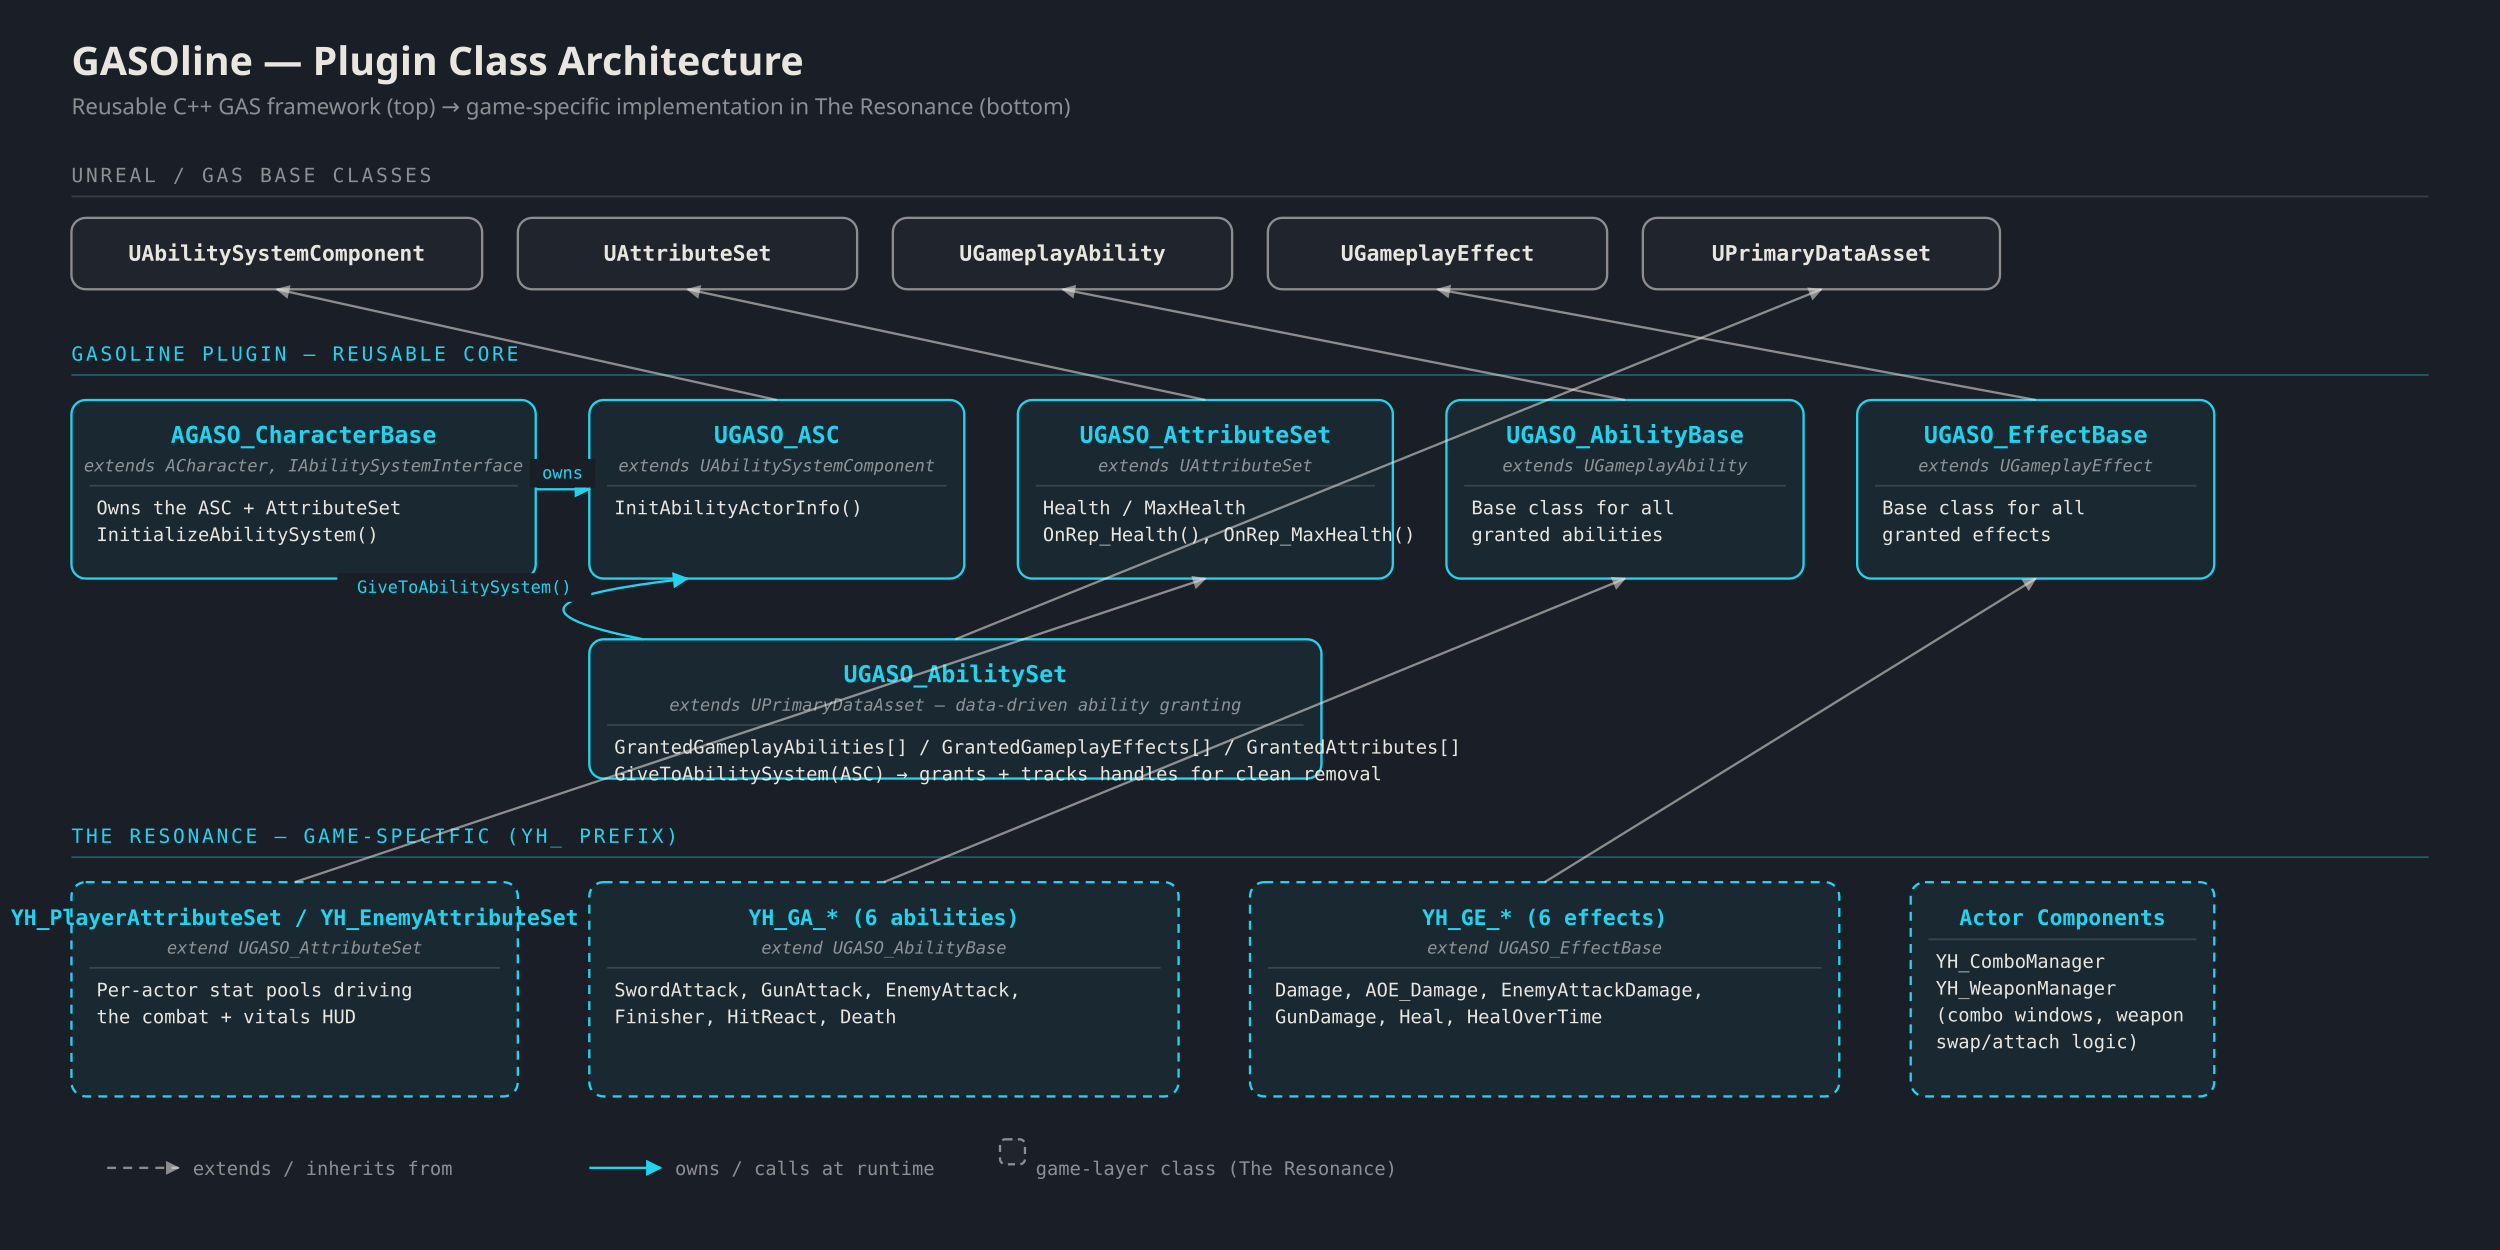
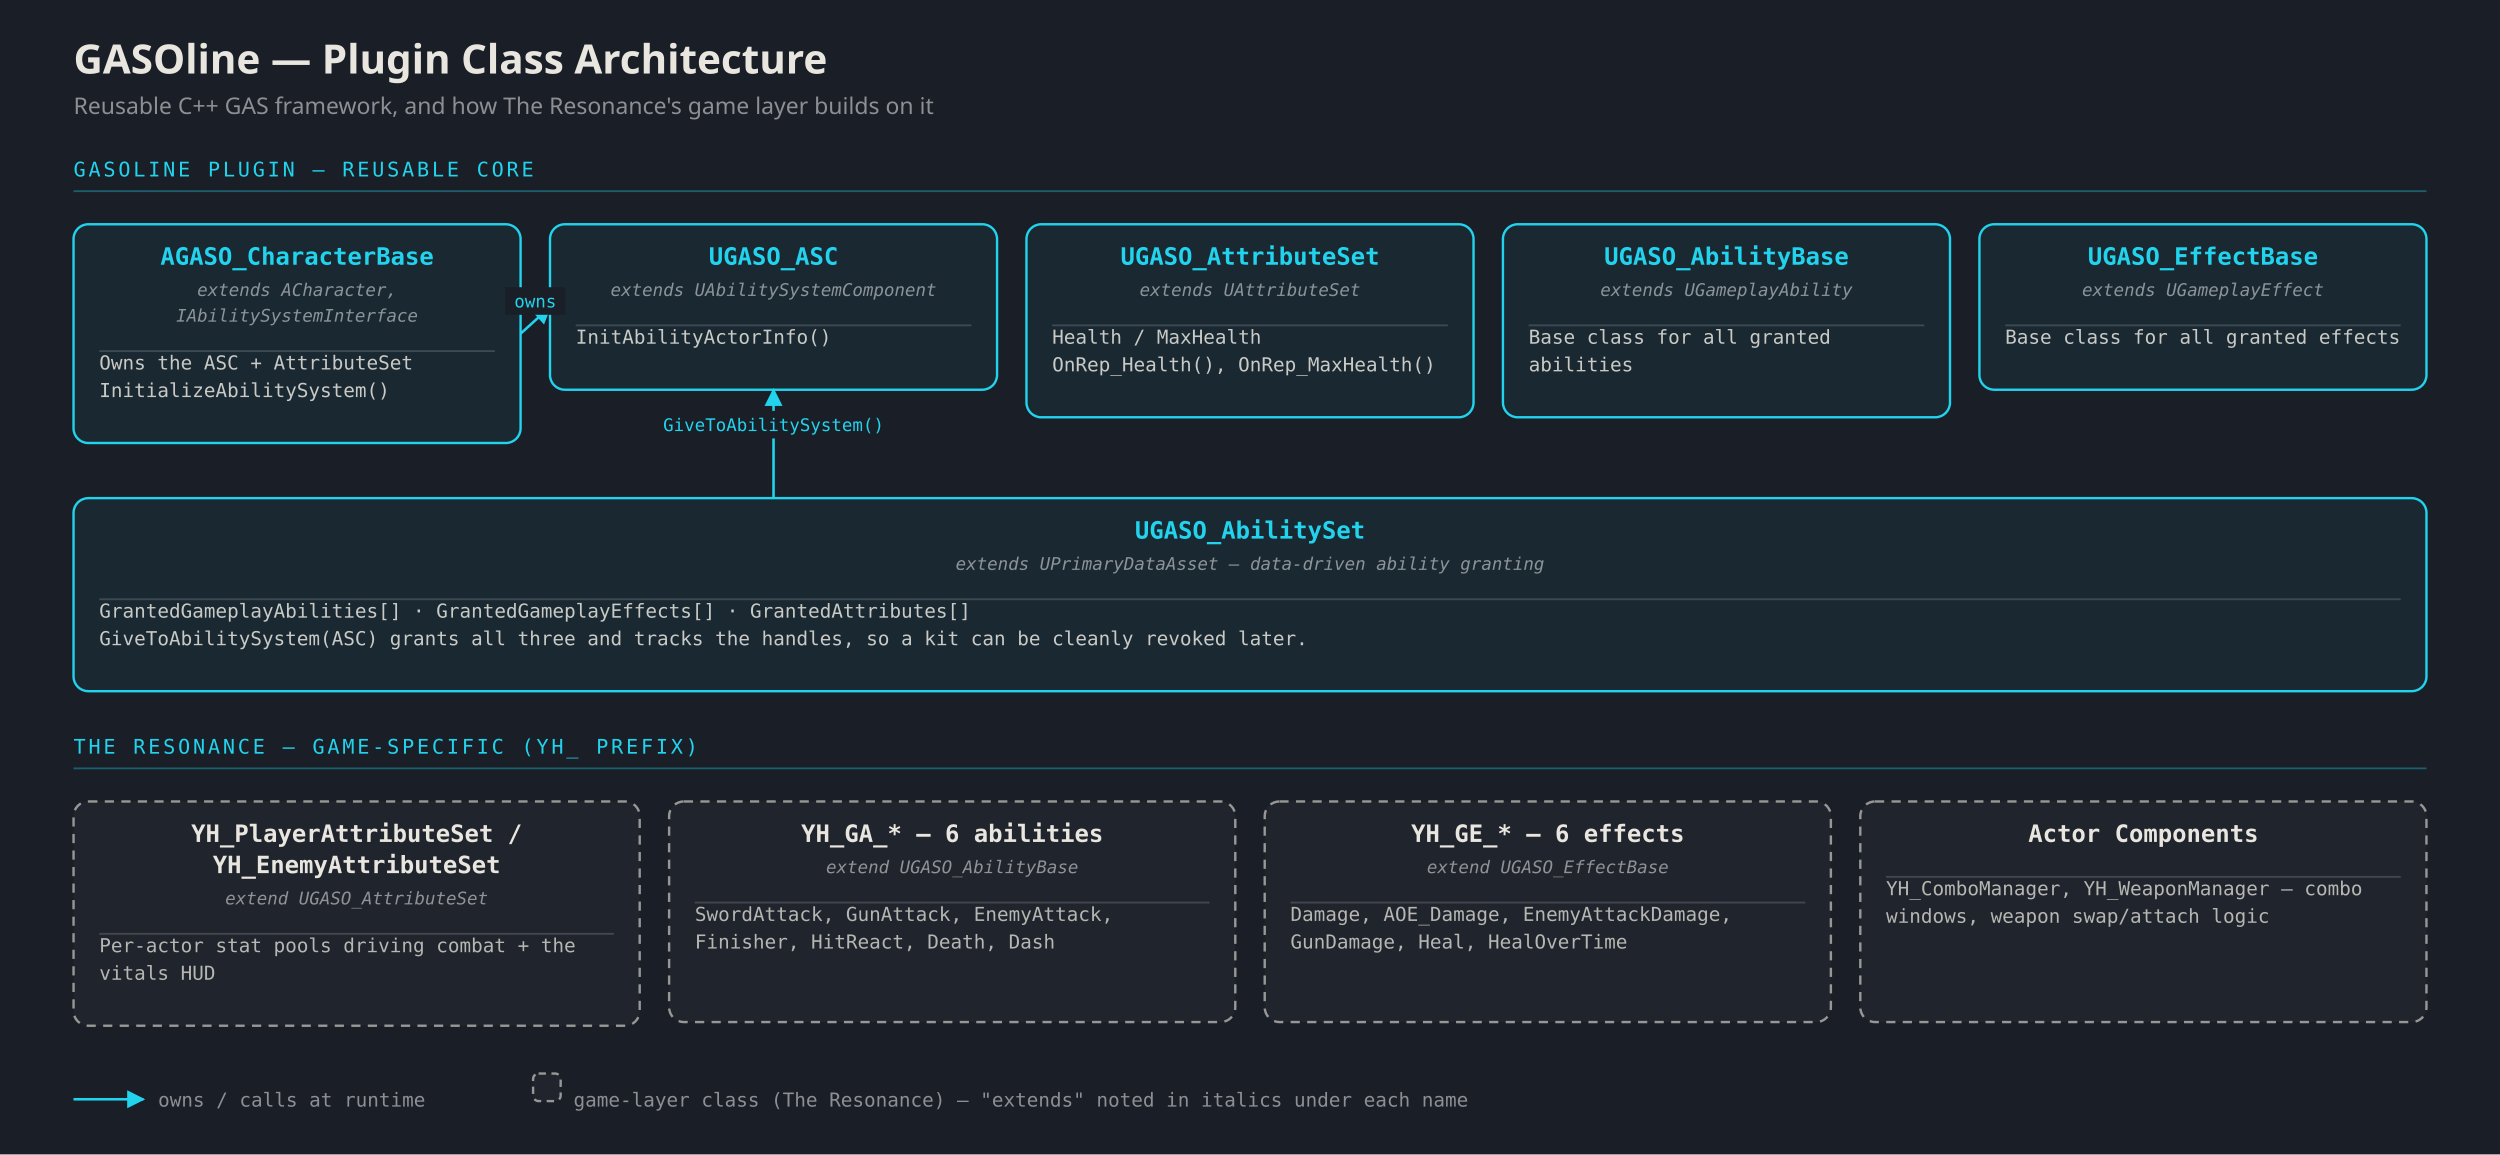
- <svg xmlns="http://www.w3.org/2000/svg" width="1400" height="700" viewBox="0 0 1400 700" font-family="Space Mono, monospace">
-   <rect width="1400" height="700" fill="#1a1e26" />
+ <svg xmlns="http://www.w3.org/2000/svg" width="1360" height="628" viewBox="0 0 1360 628" font-family="Space Mono, monospace">
+   <rect width="1360" height="628" fill="#1a1e26" />
  <defs>
    <marker id="arrow" viewBox="0 0 10 10" refX="9" refY="5" markerWidth="7" markerHeight="7" orient="auto-start-reverse">
      <path d="M0,0 L10,5 L0,10 z" fill="#22d3ee" />
    </marker>
-     <marker id="arrowDim" viewBox="0 0 10 10" refX="9" refY="5" markerWidth="6" markerHeight="6" orient="auto-start-reverse">
-       <path d="M0,0 L10,5 L0,10 z" fill="rgba(232,230,223,0.55)" />
-     </marker>
  </defs>
-   <text x="40" y="42" fill="#e8e6df" font-family="Montserrat, sans-serif" font-size="22" font-weight="700">GASOline — Plugin Class Architecture</text>
-   <text x="40" y="64" fill="rgba(255,255,255,0.5)" font-family="Montserrat, sans-serif" font-size="12.5">Reusable C++ GAS framework (top) → game-specific implementation in The Resonance (bottom)</text>
-   <text x="40" y="102" fill="rgba(255,255,255,0.5)" font-size="11" letter-spacing="1.5">UNREAL / GAS BASE CLASSES</text>
-   <line x1="40" y1="110" x2="1360" y2="110" stroke="rgba(255,255,255,0.14)" stroke-width="1" />
-   <rect x="40" y="122" width="230" height="40" rx="8" fill="rgba(255,255,255,0.03)" stroke="rgba(232,230,223,0.55)" stroke-width="1.3" />
-   <text x="155.0" y="146" text-anchor="middle" fill="#e8e6df" font-size="12" font-weight="700">UAbilitySystemComponent</text>
-   <rect x="290" y="122" width="190" height="40" rx="8" fill="rgba(255,255,255,0.03)" stroke="rgba(232,230,223,0.55)" stroke-width="1.3" />
-   <text x="385.0" y="146" text-anchor="middle" fill="#e8e6df" font-size="12" font-weight="700">UAttributeSet</text>
-   <rect x="500" y="122" width="190" height="40" rx="8" fill="rgba(255,255,255,0.03)" stroke="rgba(232,230,223,0.55)" stroke-width="1.3" />
-   <text x="595.0" y="146" text-anchor="middle" fill="#e8e6df" font-size="12" font-weight="700">UGameplayAbility</text>
-   <rect x="710" y="122" width="190" height="40" rx="8" fill="rgba(255,255,255,0.03)" stroke="rgba(232,230,223,0.55)" stroke-width="1.3" />
-   <text x="805.0" y="146" text-anchor="middle" fill="#e8e6df" font-size="12" font-weight="700">UGameplayEffect</text>
-   <rect x="920" y="122" width="200" height="40" rx="8" fill="rgba(255,255,255,0.03)" stroke="rgba(232,230,223,0.55)" stroke-width="1.3" />
-   <text x="1020.0" y="146" text-anchor="middle" fill="#e8e6df" font-size="12" font-weight="700">UPrimaryDataAsset</text>
-   <text x="40" y="202" fill="#22d3ee" font-size="11" letter-spacing="1.5">GASOLINE PLUGIN — REUSABLE CORE</text>
-   <line x1="40" y1="210" x2="1360" y2="210" stroke="rgba(34,211,238,0.35)" stroke-width="1" />
-   <rect x="40" y="224" width="260" height="100" rx="8" fill="rgba(34,211,238,0.06)" stroke="#22d3ee" stroke-width="1.3" />
-   <text x="170.0" y="248" text-anchor="middle" fill="#22d3ee" font-size="13" font-weight="700">AGASO_CharacterBase</text>
-   <text x="170.0" y="264" text-anchor="middle" fill="rgba(255,255,255,0.5)" font-size="9.5" font-style="italic">extends ACharacter, IAbilitySystemInterface</text>
-   <line x1="50" y1="272" x2="290" y2="272" stroke="rgba(255,255,255,0.14)" stroke-width="1" />
-   <text x="54" y="288" fill="#e8e6df" font-size="10.5">Owns the ASC + AttributeSet</text>
-   <text x="54" y="303" fill="#e8e6df" font-size="10.5">InitializeAbilitySystem()</text>
-   <rect x="330" y="224" width="210" height="100" rx="8" fill="rgba(34,211,238,0.06)" stroke="#22d3ee" stroke-width="1.3" />
-   <text x="435.0" y="248" text-anchor="middle" fill="#22d3ee" font-size="13" font-weight="700">UGASO_ASC</text>
-   <text x="435.0" y="264" text-anchor="middle" fill="rgba(255,255,255,0.5)" font-size="9.5" font-style="italic">extends UAbilitySystemComponent</text>
-   <line x1="340" y1="272" x2="530" y2="272" stroke="rgba(255,255,255,0.14)" stroke-width="1" />
-   <text x="344" y="288" fill="#e8e6df" font-size="10.5">InitAbilityActorInfo()</text>
-   <rect x="570" y="224" width="210" height="100" rx="8" fill="rgba(34,211,238,0.06)" stroke="#22d3ee" stroke-width="1.3" />
-   <text x="675.0" y="248" text-anchor="middle" fill="#22d3ee" font-size="13" font-weight="700">UGASO_AttributeSet</text>
-   <text x="675.0" y="264" text-anchor="middle" fill="rgba(255,255,255,0.5)" font-size="9.5" font-style="italic">extends UAttributeSet</text>
-   <line x1="580" y1="272" x2="770" y2="272" stroke="rgba(255,255,255,0.14)" stroke-width="1" />
-   <text x="584" y="288" fill="#e8e6df" font-size="10.5">Health / MaxHealth</text>
-   <text x="584" y="303" fill="#e8e6df" font-size="10.5">OnRep_Health(), OnRep_MaxHealth()</text>
-   <rect x="810" y="224" width="200" height="100" rx="8" fill="rgba(34,211,238,0.06)" stroke="#22d3ee" stroke-width="1.3" />
-   <text x="910.0" y="248" text-anchor="middle" fill="#22d3ee" font-size="13" font-weight="700">UGASO_AbilityBase</text>
-   <text x="910.0" y="264" text-anchor="middle" fill="rgba(255,255,255,0.5)" font-size="9.5" font-style="italic">extends UGameplayAbility</text>
-   <line x1="820" y1="272" x2="1000" y2="272" stroke="rgba(255,255,255,0.14)" stroke-width="1" />
-   <text x="824" y="288" fill="#e8e6df" font-size="10.5">Base class for all</text>
-   <text x="824" y="303" fill="#e8e6df" font-size="10.5">granted abilities</text>
-   <rect x="1040" y="224" width="200" height="100" rx="8" fill="rgba(34,211,238,0.06)" stroke="#22d3ee" stroke-width="1.3" />
-   <text x="1140.0" y="248" text-anchor="middle" fill="#22d3ee" font-size="13" font-weight="700">UGASO_EffectBase</text>
-   <text x="1140.0" y="264" text-anchor="middle" fill="rgba(255,255,255,0.5)" font-size="9.5" font-style="italic">extends UGameplayEffect</text>
-   <line x1="1050" y1="272" x2="1230" y2="272" stroke="rgba(255,255,255,0.14)" stroke-width="1" />
-   <text x="1054" y="288" fill="#e8e6df" font-size="10.5">Base class for all</text>
-   <text x="1054" y="303" fill="#e8e6df" font-size="10.5">granted effects</text>
-   <rect x="330" y="358" width="410" height="78" rx="8" fill="rgba(34,211,238,0.06)" stroke="#22d3ee" stroke-width="1.3" />
-   <text x="535.0" y="382" text-anchor="middle" fill="#22d3ee" font-size="13" font-weight="700">UGASO_AbilitySet</text>
-   <text x="535.0" y="398" text-anchor="middle" fill="rgba(255,255,255,0.5)" font-size="9.5" font-style="italic">extends UPrimaryDataAsset  —  data-driven ability granting</text>
-   <line x1="340" y1="406" x2="730" y2="406" stroke="rgba(255,255,255,0.14)" stroke-width="1" />
-   <text x="344" y="422" fill="#e8e6df" font-size="10.5">GrantedGameplayAbilities[] / GrantedGameplayEffects[] / GrantedAttributes[]</text>
-   <text x="344" y="437" fill="#e8e6df" font-size="10.5">GiveToAbilitySystem(ASC) → grants + tracks handles for clean removal</text>
-   <line x1="435.0" y1="224" x2="155.0" y2="162" stroke="rgba(232,230,223,0.55)" stroke-width="1.3" marker-end="url(#arrowDim)" />
-   <line x1="675.0" y1="224" x2="385.0" y2="162" stroke="rgba(232,230,223,0.55)" stroke-width="1.3" marker-end="url(#arrowDim)" />
-   <line x1="910.0" y1="224" x2="595.0" y2="162" stroke="rgba(232,230,223,0.55)" stroke-width="1.3" marker-end="url(#arrowDim)" />
-   <line x1="1140.0" y1="224" x2="805.0" y2="162" stroke="rgba(232,230,223,0.55)" stroke-width="1.3" marker-end="url(#arrowDim)" />
-   <line x1="535.0" y1="358" x2="1020.0" y2="162" stroke="rgba(232,230,223,0.55)" stroke-width="1.3" marker-end="url(#arrowDim)" />
-   <line x1="300" y1="274.0" x2="330" y2="274.0" stroke="#22d3ee" stroke-width="1.3" marker-end="url(#arrow)" />
-   <rect x="296.6" y="257.0" width="36.8" height="16" fill="#1a1e26" />
-   <text x="315.0" y="268.0" text-anchor="middle" fill="#22d3ee" font-size="9.5">owns</text>
-   <path d="M360,358 Q260,338 385,324" fill="none" stroke="#22d3ee" stroke-width="1.3" marker-end="url(#arrow)" />
-   <rect x="188.9" y="321" width="142.2" height="16" fill="#1a1e26" />
-   <text x="260" y="332" text-anchor="middle" fill="#22d3ee" font-size="9.5">GiveToAbilitySystem()</text>
-   <text x="40" y="472" fill="#22d3ee" font-size="11" letter-spacing="1.5">THE RESONANCE — GAME-SPECIFIC (YH_ PREFIX)</text>
-   <line x1="40" y1="480" x2="1360" y2="480" stroke="rgba(34,211,238,0.35)" stroke-width="1" />
-   <rect x="40" y="494" width="250" height="120" rx="8" fill="rgba(34,211,238,0.06)" stroke="#22d3ee" stroke-width="1.3" stroke-dasharray="5,4" />
-   <text x="165.0" y="518" text-anchor="middle" fill="#22d3ee" font-size="12" font-weight="700">YH_PlayerAttributeSet / YH_EnemyAttributeSet</text>
-   <text x="165.0" y="534" text-anchor="middle" fill="rgba(255,255,255,0.5)" font-size="9.5" font-style="italic">extend UGASO_AttributeSet</text>
-   <line x1="50" y1="542" x2="280" y2="542" stroke="rgba(255,255,255,0.14)" stroke-width="1" />
-   <text x="54" y="558" fill="#e8e6df" font-size="10.5">Per-actor stat pools driving</text>
-   <text x="54" y="573" fill="#e8e6df" font-size="10.5">the combat + vitals HUD</text>
-   <rect x="330" y="494" width="330" height="120" rx="8" fill="rgba(34,211,238,0.06)" stroke="#22d3ee" stroke-width="1.3" stroke-dasharray="5,4" />
-   <text x="495.0" y="518" text-anchor="middle" fill="#22d3ee" font-size="12" font-weight="700">YH_GA_* (6 abilities)</text>
-   <text x="495.0" y="534" text-anchor="middle" fill="rgba(255,255,255,0.5)" font-size="9.5" font-style="italic">extend UGASO_AbilityBase</text>
-   <line x1="340" y1="542" x2="650" y2="542" stroke="rgba(255,255,255,0.14)" stroke-width="1" />
-   <text x="344" y="558" fill="#e8e6df" font-size="10.5">SwordAttack, GunAttack, EnemyAttack,</text>
-   <text x="344" y="573" fill="#e8e6df" font-size="10.5">Finisher, HitReact, Death</text>
-   <rect x="700" y="494" width="330" height="120" rx="8" fill="rgba(34,211,238,0.06)" stroke="#22d3ee" stroke-width="1.3" stroke-dasharray="5,4" />
-   <text x="865.0" y="518" text-anchor="middle" fill="#22d3ee" font-size="12" font-weight="700">YH_GE_* (6 effects)</text>
-   <text x="865.0" y="534" text-anchor="middle" fill="rgba(255,255,255,0.5)" font-size="9.5" font-style="italic">extend UGASO_EffectBase</text>
-   <line x1="710" y1="542" x2="1020" y2="542" stroke="rgba(255,255,255,0.14)" stroke-width="1" />
-   <text x="714" y="558" fill="#e8e6df" font-size="10.5">Damage, AOE_Damage, EnemyAttackDamage,</text>
-   <text x="714" y="573" fill="#e8e6df" font-size="10.5">GunDamage, Heal, HealOverTime</text>
-   <rect x="1070" y="494" width="170" height="120" rx="8" fill="rgba(34,211,238,0.06)" stroke="#22d3ee" stroke-width="1.3" stroke-dasharray="5,4" />
-   <text x="1155.0" y="518" text-anchor="middle" fill="#22d3ee" font-size="12" font-weight="700">Actor Components</text>
-   <line x1="1080" y1="526" x2="1230" y2="526" stroke="rgba(255,255,255,0.14)" stroke-width="1" />
-   <text x="1084" y="542" fill="#e8e6df" font-size="10.5">YH_ComboManager</text>
-   <text x="1084" y="557" fill="#e8e6df" font-size="10.5">YH_WeaponManager</text>
-   <text x="1084" y="572" fill="#e8e6df" font-size="10.5">(combo windows, weapon</text>
-   <text x="1084" y="587" fill="#e8e6df" font-size="10.5">swap/attach logic)</text>
-   <line x1="165.0" y1="494" x2="675.0" y2="324" stroke="rgba(232,230,223,0.55)" stroke-width="1.3" marker-end="url(#arrowDim)" />
-   <line x1="495.0" y1="494" x2="910.0" y2="324" stroke="rgba(232,230,223,0.55)" stroke-width="1.3" marker-end="url(#arrowDim)" />
-   <line x1="865.0" y1="494" x2="1140.0" y2="324" stroke="rgba(232,230,223,0.55)" stroke-width="1.3" marker-end="url(#arrowDim)" />
-   <line x1="60" y1="654" x2="100" y2="654" stroke="rgba(232,230,223,0.55)" stroke-width="1.3" stroke-dasharray="5,4" marker-end="url(#arrowDim)" />
-   <text x="108" y="658" fill="rgba(255,255,255,0.5)" font-size="10.5">extends / inherits from</text>
-   <line x1="330" y1="654" x2="370" y2="654" stroke="#22d3ee" stroke-width="1.3" marker-end="url(#arrow)" />
-   <text x="378" y="658" fill="rgba(255,255,255,0.5)" font-size="10.5">owns / calls at runtime</text>
-   <rect x="560" y="638" width="14" height="14" rx="3" fill="rgba(255,255,255,0.03)" stroke="rgba(232,230,223,0.55)" stroke-width="1.3" stroke-dasharray="4,3" />
-   <text x="580" y="658" fill="rgba(255,255,255,0.5)" font-size="10.5">game-layer class (The Resonance)</text>
+   <text x="40" y="40" fill="#e8e6df" font-family="Montserrat, sans-serif" font-size="22" font-weight="700">GASOline — Plugin Class Architecture</text>
+   <text x="40" y="62" fill="rgba(255,255,255,0.5)" font-family="Montserrat, sans-serif" font-size="12.5">Reusable C++ GAS framework, and how The Resonance's game layer builds on it</text>
+   <text x="40" y="96" fill="#22d3ee" font-size="11" letter-spacing="1.5">GASOLINE PLUGIN — REUSABLE CORE</text>
+   <line x1="40" y1="104" x2="1320" y2="104" stroke="rgba(34,211,238,0.35)" stroke-width="1" />
+   <rect x="40.0" y="122" width="243.2" height="119" rx="8" fill="rgba(34,211,238,0.06)" stroke="#22d3ee" stroke-width="1.3" />
+   <text x="161.6" y="144" text-anchor="middle" fill="#22d3ee" font-size="13" font-weight="700">AGASO_CharacterBase</text>
+   <text x="161.6" y="161" text-anchor="middle" fill="rgba(255,255,255,0.5)" font-size="9.5" font-style="italic">extends ACharacter,</text>
+   <text x="161.6" y="175" text-anchor="middle" fill="rgba(255,255,255,0.5)" font-size="9.5" font-style="italic">IAbilitySystemInterface</text>
+   <line x1="54.0" y1="191" x2="269.2" y2="191" stroke="rgba(255,255,255,0.16)" stroke-width="1" />
+   <text x="54.0" y="201" fill="rgba(232,230,223,0.85)" font-size="10.5">Owns the ASC + AttributeSet</text>
+   <text x="54.0" y="216" fill="rgba(232,230,223,0.85)" font-size="10.5">InitializeAbilitySystem()</text>
+   <rect x="299.2" y="122" width="243.2" height="90" rx="8" fill="rgba(34,211,238,0.06)" stroke="#22d3ee" stroke-width="1.3" />
+   <text x="420.8" y="144" text-anchor="middle" fill="#22d3ee" font-size="13" font-weight="700">UGASO_ASC</text>
+   <text x="420.8" y="161" text-anchor="middle" fill="rgba(255,255,255,0.5)" font-size="9.5" font-style="italic">extends UAbilitySystemComponent</text>
+   <line x1="313.2" y1="177" x2="528.4" y2="177" stroke="rgba(255,255,255,0.16)" stroke-width="1" />
+   <text x="313.2" y="187" fill="rgba(232,230,223,0.85)" font-size="10.5">InitAbilityActorInfo()</text>
+   <rect x="558.4" y="122" width="243.2" height="105" rx="8" fill="rgba(34,211,238,0.06)" stroke="#22d3ee" stroke-width="1.3" />
+   <text x="680.0" y="144" text-anchor="middle" fill="#22d3ee" font-size="13" font-weight="700">UGASO_AttributeSet</text>
+   <text x="680.0" y="161" text-anchor="middle" fill="rgba(255,255,255,0.5)" font-size="9.5" font-style="italic">extends UAttributeSet</text>
+   <line x1="572.4" y1="177" x2="787.6" y2="177" stroke="rgba(255,255,255,0.16)" stroke-width="1" />
+   <text x="572.4" y="187" fill="rgba(232,230,223,0.85)" font-size="10.5">Health / MaxHealth</text>
+   <text x="572.4" y="202" fill="rgba(232,230,223,0.85)" font-size="10.5">OnRep_Health(), OnRep_MaxHealth()</text>
+   <rect x="817.6" y="122" width="243.2" height="105" rx="8" fill="rgba(34,211,238,0.06)" stroke="#22d3ee" stroke-width="1.3" />
+   <text x="939.2" y="144" text-anchor="middle" fill="#22d3ee" font-size="13" font-weight="700">UGASO_AbilityBase</text>
+   <text x="939.2" y="161" text-anchor="middle" fill="rgba(255,255,255,0.5)" font-size="9.5" font-style="italic">extends UGameplayAbility</text>
+   <line x1="831.6" y1="177" x2="1046.8" y2="177" stroke="rgba(255,255,255,0.16)" stroke-width="1" />
+   <text x="831.6" y="187" fill="rgba(232,230,223,0.85)" font-size="10.5">Base class for all granted</text>
+   <text x="831.6" y="202" fill="rgba(232,230,223,0.85)" font-size="10.5">abilities</text>
+   <rect x="1076.8" y="122" width="243.2" height="90" rx="8" fill="rgba(34,211,238,0.06)" stroke="#22d3ee" stroke-width="1.3" />
+   <text x="1198.4" y="144" text-anchor="middle" fill="#22d3ee" font-size="13" font-weight="700">UGASO_EffectBase</text>
+   <text x="1198.4" y="161" text-anchor="middle" fill="rgba(255,255,255,0.5)" font-size="9.5" font-style="italic">extends UGameplayEffect</text>
+   <line x1="1090.8" y1="177" x2="1306.0" y2="177" stroke="rgba(255,255,255,0.16)" stroke-width="1" />
+   <text x="1090.8" y="187" fill="rgba(232,230,223,0.85)" font-size="10.5">Base class for all granted effects</text>
+   <rect x="40" y="271" width="1280" height="105" rx="8" fill="rgba(34,211,238,0.06)" stroke="#22d3ee" stroke-width="1.3" />
+   <text x="680.0" y="293" text-anchor="middle" fill="#22d3ee" font-size="13" font-weight="700">UGASO_AbilitySet</text>
+   <text x="680.0" y="310" text-anchor="middle" fill="rgba(255,255,255,0.5)" font-size="9.5" font-style="italic">extends UPrimaryDataAsset — data-driven ability granting</text>
+   <line x1="54" y1="326" x2="1306" y2="326" stroke="rgba(255,255,255,0.16)" stroke-width="1" />
+   <text x="54" y="336" fill="rgba(232,230,223,0.85)" font-size="10.5">GrantedGameplayAbilities[] · GrantedGameplayEffects[] · GrantedAttributes[]</text>
+   <text x="54" y="351" fill="rgba(232,230,223,0.85)" font-size="10.5">GiveToAbilitySystem(ASC) grants all three and tracks the handles, so a kit can be cleanly revoked later.</text>
+   <text x="40" y="410" fill="#22d3ee" font-size="11" letter-spacing="1.5">THE RESONANCE — GAME-SPECIFIC (YH_ PREFIX)</text>
+   <line x1="40" y1="418" x2="1320" y2="418" stroke="rgba(34,211,238,0.35)" stroke-width="1" />
+   <rect x="40.0" y="436" width="308.0" height="122" rx="8" fill="rgba(255,255,255,0.03)" stroke="rgba(232,230,223,0.6)" stroke-width="1.3" stroke-dasharray="5,4" />
+   <text x="194.0" y="458" text-anchor="middle" fill="#e8e6df" font-size="13" font-weight="700">YH_PlayerAttributeSet /</text>
+   <text x="194.0" y="475" text-anchor="middle" fill="#e8e6df" font-size="13" font-weight="700">YH_EnemyAttributeSet</text>
+   <text x="194.0" y="492" text-anchor="middle" fill="rgba(255,255,255,0.5)" font-size="9.5" font-style="italic">extend UGASO_AttributeSet</text>
+   <line x1="54.0" y1="508" x2="334.0" y2="508" stroke="rgba(255,255,255,0.16)" stroke-width="1" />
+   <text x="54.0" y="518" fill="rgba(232,230,223,0.75)" font-size="10.5">Per-actor stat pools driving combat + the</text>
+   <text x="54.0" y="533" fill="rgba(232,230,223,0.75)" font-size="10.5">vitals HUD</text>
+   <rect x="364.0" y="436" width="308.0" height="120" rx="8" fill="rgba(255,255,255,0.03)" stroke="rgba(232,230,223,0.6)" stroke-width="1.3" stroke-dasharray="5,4" />
+   <text x="518.0" y="458" text-anchor="middle" fill="#e8e6df" font-size="13" font-weight="700">YH_GA_* — 6 abilities</text>
+   <text x="518.0" y="475" text-anchor="middle" fill="rgba(255,255,255,0.5)" font-size="9.5" font-style="italic">extend UGASO_AbilityBase</text>
+   <line x1="378.0" y1="491" x2="658.0" y2="491" stroke="rgba(255,255,255,0.16)" stroke-width="1" />
+   <text x="378.0" y="501" fill="rgba(232,230,223,0.75)" font-size="10.5">SwordAttack, GunAttack, EnemyAttack,</text>
+   <text x="378.0" y="516" fill="rgba(232,230,223,0.75)" font-size="10.5">Finisher, HitReact, Death, Dash</text>
+   <rect x="688.0" y="436" width="308.0" height="120" rx="8" fill="rgba(255,255,255,0.03)" stroke="rgba(232,230,223,0.6)" stroke-width="1.3" stroke-dasharray="5,4" />
+   <text x="842.0" y="458" text-anchor="middle" fill="#e8e6df" font-size="13" font-weight="700">YH_GE_* — 6 effects</text>
+   <text x="842.0" y="475" text-anchor="middle" fill="rgba(255,255,255,0.5)" font-size="9.5" font-style="italic">extend UGASO_EffectBase</text>
+   <line x1="702.0" y1="491" x2="982.0" y2="491" stroke="rgba(255,255,255,0.16)" stroke-width="1" />
+   <text x="702.0" y="501" fill="rgba(232,230,223,0.75)" font-size="10.5">Damage, AOE_Damage, EnemyAttackDamage,</text>
+   <text x="702.0" y="516" fill="rgba(232,230,223,0.75)" font-size="10.5">GunDamage, Heal, HealOverTime</text>
+   <rect x="1012.0" y="436" width="308.0" height="120" rx="8" fill="rgba(255,255,255,0.03)" stroke="rgba(232,230,223,0.6)" stroke-width="1.3" stroke-dasharray="5,4" />
+   <text x="1166.0" y="458" text-anchor="middle" fill="#e8e6df" font-size="13" font-weight="700">Actor Components</text>
+   <line x1="1026.0" y1="477" x2="1306.0" y2="477" stroke="rgba(255,255,255,0.16)" stroke-width="1" />
+   <text x="1026.0" y="487" fill="rgba(232,230,223,0.75)" font-size="10.5">YH_ComboManager, YH_WeaponManager — combo</text>
+   <text x="1026.0" y="502" fill="rgba(232,230,223,0.75)" font-size="10.5">windows, weapon swap/attach logic</text>
+   <line x1="40" y1="598" x2="78" y2="598" stroke="#22d3ee" stroke-width="1.4" marker-end="url(#arrow)" />
+   <text x="86" y="602" fill="rgba(255,255,255,0.5)" font-size="10.5">owns / calls at runtime</text>
+   <rect x="290" y="584" width="15" height="15" rx="3" fill="rgba(255,255,255,0.03)" stroke="rgba(232,230,223,0.6)" stroke-width="1.3" stroke-dasharray="4,3" />
+   <text x="312" y="602" fill="rgba(255,255,255,0.5)" font-size="10.5">game-layer class (The Resonance) — "extends" noted in italics under each name</text>
+   <line x1="283.2" y1="181.5" x2="299.2" y2="167.0" stroke="#22d3ee" stroke-width="1.4" marker-end="url(#arrow)" />
+   <rect x="274.8" y="156.25" width="32.8" height="15" fill="#1a1e26" />
+   <text x="291.2" y="167.25" text-anchor="middle" fill="#22d3ee" font-size="9.5">owns</text>
+   <line x1="420.8" y1="271" x2="420.8" y2="212" stroke="#22d3ee" stroke-width="1.4" marker-end="url(#arrow)" />
+   <rect x="355.95" y="223.5" width="129.7" height="15" fill="#1a1e26" />
+   <text x="420.8" y="234.5" text-anchor="middle" fill="#22d3ee" font-size="9.5">GiveToAbilitySystem()</text>
</svg>
